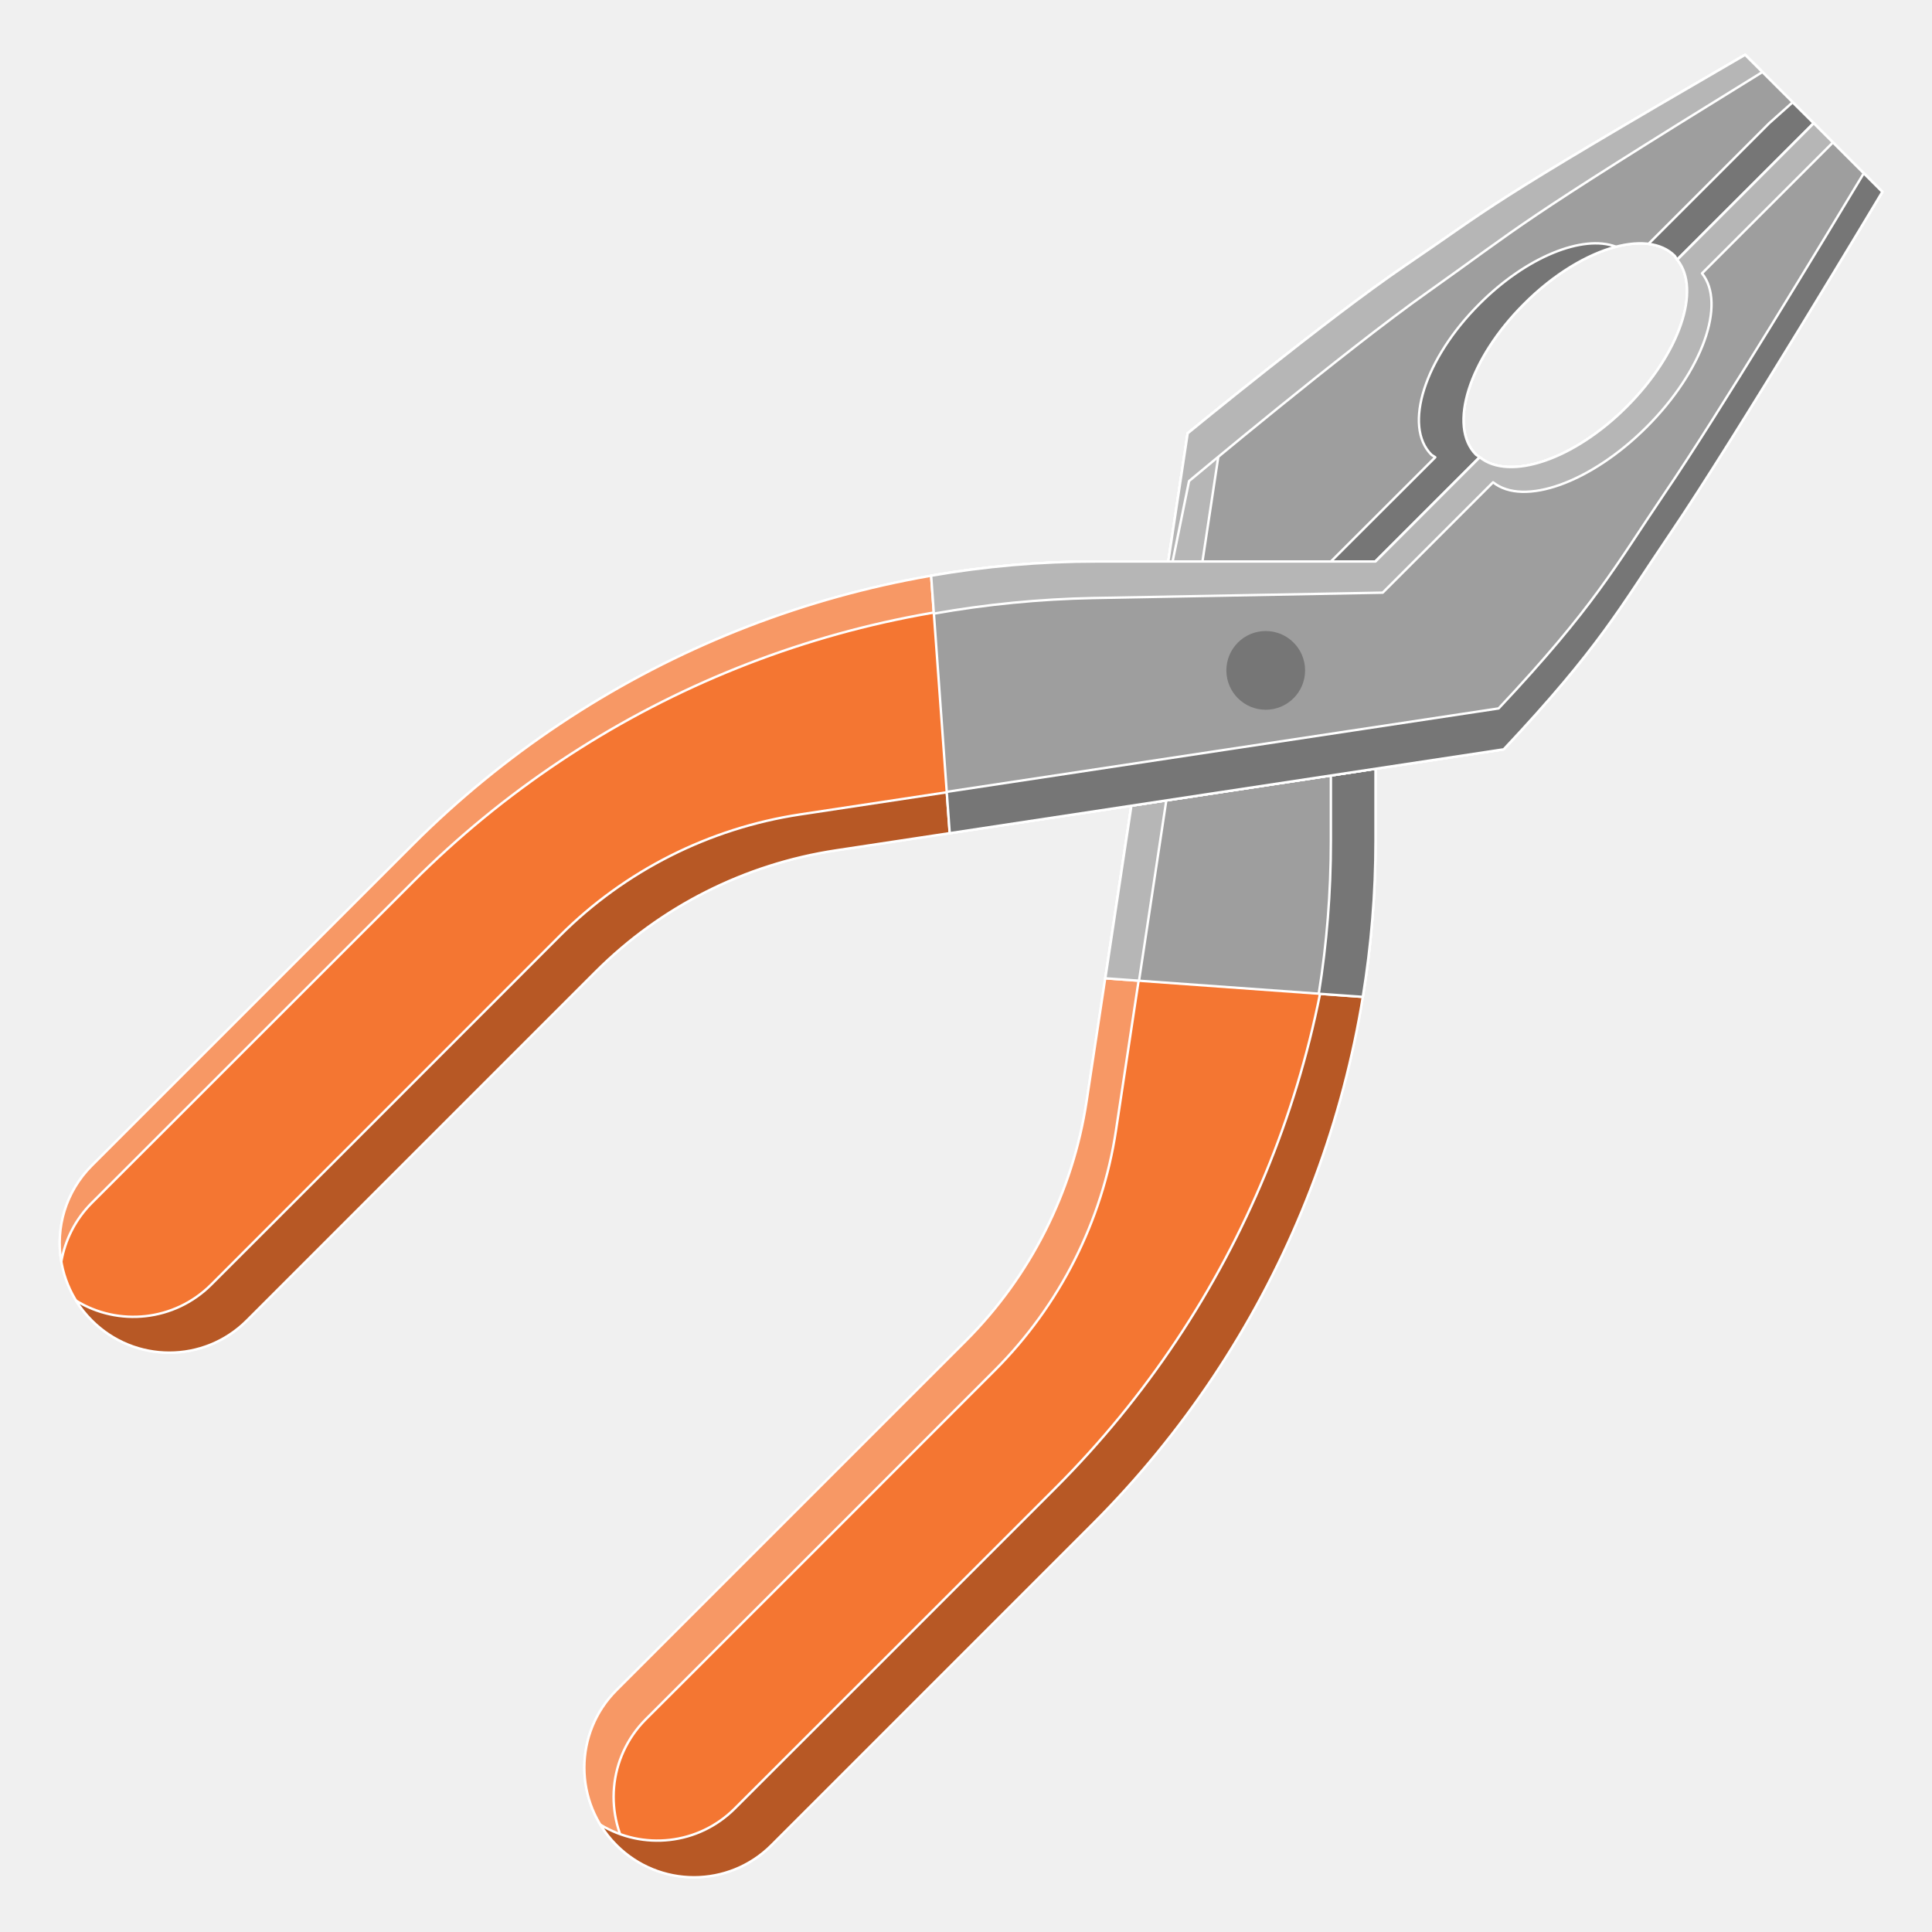
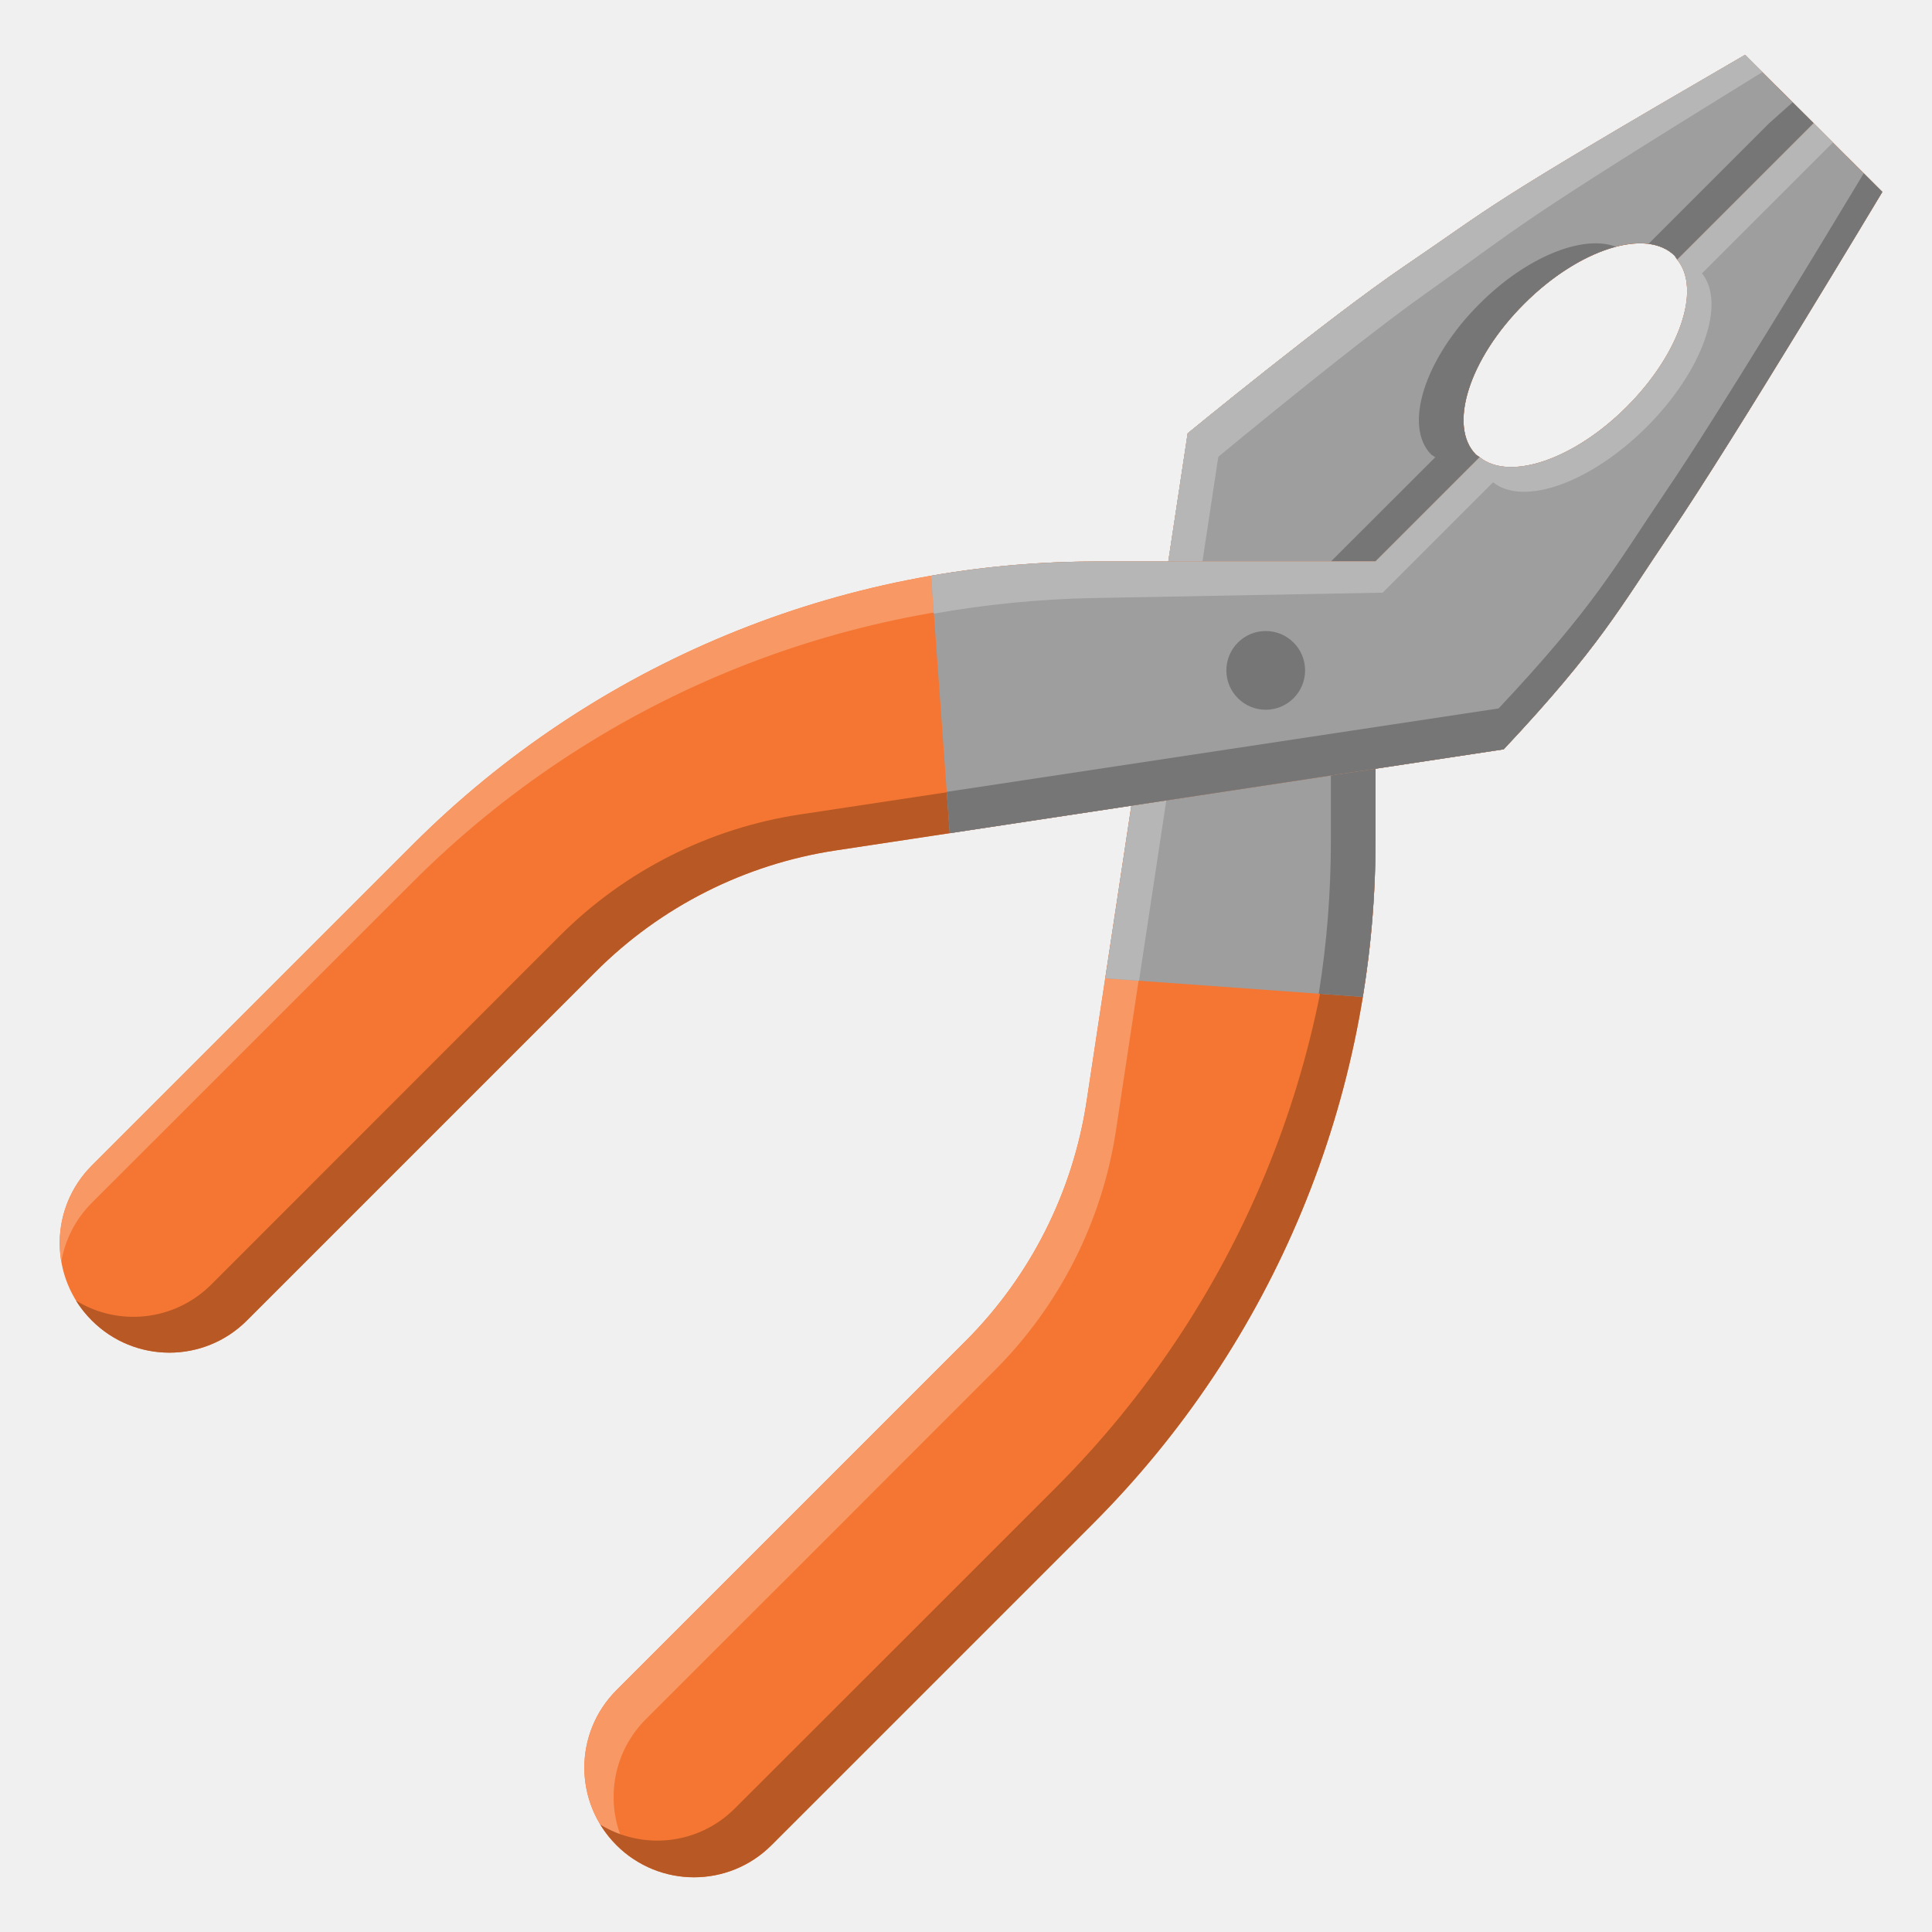
<svg xmlns="http://www.w3.org/2000/svg" fill="#000000" width="800px" height="800px" viewBox="0 -0.5 129 129" style="fill-rule:evenodd;clip-rule:evenodd;stroke-linejoin:round;stroke-miterlimit:2;" version="1.1" xml:space="preserve">
-   <style>
-     path {
-         fill: none;
-       stroke: white;
-       stroke-width: 1;
-       stroke-linejoin: round;
-         vector-effect: non-scaling-stroke;
-     }
-   </style>
  <g transform="matrix(1,0,0,1,-630,0)">
    <g id="pliers-tools-" transform="matrix(1,0,0,1,630.835,0)">
      <rect height="128" style="fill:none;" width="128" x="0" y="0" />
      <g transform="matrix(1,0,0,1,0.0980764,-0.0980764)">
        <g transform="matrix(1,0,0,1,-2818.85,-2621.67)">
          <path d="M2916.72,2651.8L2909.76,2658.76L2909.76,2677.42C2909.76,2694.53 2902.96,2710.94 2890.87,2723.03C2883.08,2730.82 2874.66,2739.24 2869.43,2744.47C2866.57,2747.33 2861.94,2747.33 2859.08,2744.47C2859.08,2744.47 2859.08,2744.47 2859.08,2744.47C2856.22,2741.61 2856.22,2736.98 2859.08,2734.12C2865.26,2727.94 2875.6,2717.6 2882.38,2710.82C2886.72,2706.48 2889.55,2700.87 2890.47,2694.8C2892.81,2679.36 2897.22,2650.2 2897.22,2650.2C2897.22,2650.2 2906.63,2642.48 2911.66,2639.06C2917.87,2634.85 2916.47,2635.35 2934.44,2624.93L2939.02,2629.5L2929.91,2638.61L2929.74,2638.35C2927.85,2636.46 2923.34,2637.89 2919.68,2641.56C2916.01,2645.22 2914.58,2649.73 2916.47,2651.63L2916.72,2651.8Z" style="fill:rgb(244,118,50);" />
        </g>
        <g transform="matrix(1,0,0,1,-2818.85,-2621.67)">
          <path d="M2936.39,2626.88C2918.43,2637.3 2919.82,2636.8 2913.61,2641.01C2908.59,2644.43 2899.17,2652.16 2899.17,2652.16C2899.17,2652.16 2894.76,2681.31 2892.43,2696.75C2891.51,2702.82 2888.67,2708.43 2884.33,2712.77C2877.56,2719.55 2867.21,2729.9 2861.03,2736.07C2858.51,2738.6 2858.21,2742.51 2860.15,2745.36C2859.77,2745.1 2859.41,2744.8 2859.08,2744.47C2859.08,2744.47 2859.08,2744.47 2859.08,2744.47C2856.22,2741.61 2856.22,2736.98 2859.08,2734.12C2865.26,2727.94 2875.6,2717.6 2882.38,2710.82C2886.72,2706.48 2889.55,2700.87 2890.47,2694.8C2892.81,2679.36 2897.22,2650.2 2897.22,2650.2C2897.22,2650.2 2906.63,2642.48 2911.66,2639.06C2917.87,2634.85 2916.47,2635.35 2934.44,2624.93L2936.39,2626.88Z" style="fill:rgb(247,152,101);" />
        </g>
        <g transform="matrix(1,0,0,1,-2818.85,-2621.67)">
          <path d="M2934.44,2624.93L2939.02,2629.5L2929.91,2638.61L2929.74,2638.35C2927.85,2636.46 2923.34,2637.89 2919.68,2641.56C2916.01,2645.22 2914.58,2649.73 2916.47,2651.63L2916.72,2651.8L2909.76,2658.76L2909.76,2677.42C2909.76,2694.53 2902.96,2710.94 2890.87,2723.03C2883.08,2730.82 2874.66,2739.24 2869.43,2744.47C2866.57,2747.33 2861.94,2747.33 2859.08,2744.47C2859.08,2744.47 2859.08,2744.47 2859.08,2744.47C2858.66,2744.05 2858.3,2743.59 2858,2743.1C2860.82,2744.82 2864.54,2744.46 2866.98,2742.02C2872.22,2736.79 2880.63,2728.38 2888.42,2720.59C2900.51,2708.49 2907.31,2692.08 2907.31,2674.97L2907.31,2656.31L2914.28,2649.35L2914.02,2649.18C2912.13,2647.28 2913.56,2642.77 2917.23,2639.11C2920.89,2635.45 2925.4,2634.01 2927.3,2635.91L2927.47,2636.16L2936.57,2627.05L2934.44,2624.93Z" style="fill:rgb(183,88,37);" />
        </g>
        <g transform="matrix(1,0,0,1,-2818.85,-2621.67)">
          <path d="M2916.72,2651.8L2909.76,2658.76L2909.76,2677.42C2909.76,2680.93 2909.47,2684.41 2908.91,2687.83L2891.72,2686.59C2894.1,2670.84 2897.22,2650.2 2897.22,2650.2C2897.22,2650.2 2906.63,2642.48 2911.66,2639.06C2917.87,2634.85 2916.47,2635.35 2934.44,2624.93L2939.02,2629.5L2929.91,2638.61L2929.74,2638.35C2927.85,2636.46 2923.34,2637.89 2919.68,2641.56C2916.01,2645.22 2914.58,2649.73 2916.47,2651.63L2916.72,2651.8Z" style="fill:rgb(158,158,158);" />
        </g>
        <g transform="matrix(1,0,0,1,-2818.85,-2621.67)">
          <path d="M2935.47,2625.95C2918.76,2635.65 2919.95,2635.27 2913.89,2639.39C2908.86,2642.8 2899.45,2650.53 2899.45,2650.53L2893.97,2686.75L2891.72,2686.59C2894.1,2670.84 2897.22,2650.2 2897.22,2650.2C2897.22,2650.2 2906.63,2642.48 2911.66,2639.06C2917.87,2634.85 2916.47,2635.35 2934.44,2624.93L2935.47,2625.95ZM2929.09,2637.88C2929.62,2637.82 2930.13,2637.84 2930.58,2637.94L2929.91,2638.61L2929.74,2638.35C2929.55,2638.16 2929.33,2638 2929.09,2637.88Z" style="fill:rgb(182,182,182);" />
        </g>
        <g transform="matrix(1,0,0,1,-2818.85,-2621.67)">
          <path d="M2935.59,2626.08C2918.65,2636.53 2919.72,2636.18 2913.23,2640.78C2907.71,2644.68 2897.31,2653.39 2897.31,2653.39L2895.1,2664.21L2897.22,2650.2C2897.22,2650.2 2906.63,2642.48 2911.66,2639.06C2917.87,2634.85 2916.47,2635.35 2934.44,2624.93L2935.59,2626.08ZM2930.29,2638.23L2929.91,2638.61L2929.74,2638.35C2929.71,2638.32 2929.68,2638.29 2929.65,2638.26C2929.87,2638.24 2930.09,2638.23 2930.29,2638.23Z" style="fill:rgb(182,182,182);" />
        </g>
        <g transform="matrix(1,0,0,1,-2818.85,-2621.67)">
          <path d="M2905.97,2687.62C2906.51,2684.27 2906.78,2680.86 2906.78,2677.42L2906.78,2658.76L2913.75,2651.8L2913.49,2651.63C2911.6,2649.73 2913.03,2645.22 2916.7,2641.56C2919.84,2638.41 2923.61,2636.91 2925.81,2637.74C2923.88,2638.25 2921.65,2639.58 2919.68,2641.56C2916.01,2645.22 2914.58,2649.73 2916.47,2651.63L2916.72,2651.8L2909.76,2658.76L2909.76,2677.42C2909.76,2680.93 2909.47,2684.41 2908.91,2687.83L2905.97,2687.62ZM2936.04,2629.5L2937.61,2628.1L2939.02,2629.5L2929.91,2638.61L2929.74,2638.35C2929.29,2637.9 2928.69,2637.64 2927.99,2637.55L2936.04,2629.5Z" style="fill:rgb(118,118,118);" />
        </g>
        <g transform="matrix(1,0,0,1,-2818.85,-2621.67)">
          <path d="M2929.91,2638.61L2939.02,2629.5L2943.6,2634.08C2943.6,2634.08 2933.67,2650.66 2929.46,2656.86C2926.05,2661.89 2924.75,2664.45 2918.32,2671.3C2918.32,2671.3 2889.16,2675.71 2873.72,2678.05C2867.65,2678.97 2862.04,2681.8 2857.7,2686.14C2850.92,2692.92 2840.58,2703.26 2834.4,2709.44C2831.54,2712.3 2826.91,2712.3 2824.05,2709.44C2824.05,2709.44 2824.05,2709.44 2824.05,2709.44C2821.19,2706.58 2821.19,2701.95 2824.05,2699.09C2829.28,2693.86 2837.69,2685.45 2845.48,2677.66C2857.58,2665.56 2874,2658.76 2891.11,2658.76L2909.76,2658.76L2916.72,2651.8C2918.71,2653.41 2923.02,2651.95 2926.54,2648.42C2930.06,2644.9 2931.53,2640.59 2929.91,2638.61Z" style="fill:rgb(244,118,50);" />
        </g>
        <g transform="matrix(1,0,0,1,-2818.85,-2621.67)">
          <path d="M2930.41,2642.04C2931.08,2644.25 2929.58,2647.88 2926.54,2650.91C2923.02,2654.44 2918.71,2655.9 2916.72,2654.29L2909.76,2661.25L2891.11,2661.25C2874,2661.25 2857.58,2668.05 2845.48,2680.16C2837.69,2687.94 2829.28,2696.35 2824.05,2701.58C2822.94,2702.69 2822.26,2704.07 2822.01,2705.51C2821.62,2703.25 2822.3,2700.84 2824.05,2699.09C2829.28,2693.86 2837.69,2685.45 2845.48,2677.66C2857.58,2665.56 2874,2658.76 2891.11,2658.76L2909.76,2658.76L2916.72,2651.8C2918.71,2653.41 2923.02,2651.95 2926.54,2648.42C2928.61,2646.36 2929.96,2644.02 2930.41,2642.04ZM2930.56,2640.45C2930.52,2639.73 2930.31,2639.1 2929.91,2638.61L2939.02,2629.5L2943.6,2634.08C2943.6,2634.08 2943.25,2634.66 2942.66,2635.64L2939.02,2631.99L2930.56,2640.45Z" style="fill:rgb(247,152,101);" />
        </g>
        <g transform="matrix(1,0,0,1,-2818.85,-2621.67)">
          <path d="M2943.6,2634.08C2943.6,2634.08 2933.67,2650.66 2929.46,2656.86C2926.05,2661.89 2924.75,2664.45 2918.32,2671.3C2918.32,2671.3 2889.16,2675.71 2873.72,2678.05C2867.65,2678.97 2862.04,2681.8 2857.7,2686.14C2850.92,2692.92 2840.58,2703.26 2834.4,2709.44C2831.54,2712.3 2826.91,2712.3 2824.05,2709.44C2824.05,2709.44 2824.05,2709.44 2824.05,2709.44C2823.64,2709.03 2823.28,2708.58 2822.99,2708.11C2825.81,2709.85 2829.56,2709.49 2832.01,2707.05C2838.18,2700.87 2848.53,2690.52 2855.31,2683.74C2859.64,2679.41 2865.26,2676.57 2871.33,2675.65C2886.76,2673.32 2915.92,2668.91 2915.92,2668.91C2922.35,2662.06 2923.65,2659.49 2927.07,2654.46C2931.28,2648.26 2941.2,2631.69 2941.2,2631.69L2943.6,2634.08Z" style="fill:rgb(183,88,37);" />
        </g>
        <g transform="matrix(1,0,0,1,-2818.85,-2621.67)">
          <path d="M2929.91,2638.61L2939.02,2629.5L2943.6,2634.08C2943.6,2634.08 2933.67,2650.66 2929.46,2656.86C2926.05,2661.89 2924.75,2664.45 2918.32,2671.3L2881.33,2676.9L2880.09,2659.71C2883.7,2659.08 2887.39,2658.76 2891.11,2658.76L2909.76,2658.76L2916.72,2651.8C2918.71,2653.41 2923.02,2651.95 2926.54,2648.42C2930.06,2644.9 2931.53,2640.59 2929.91,2638.61Z" style="fill:rgb(158,158,158);" />
        </g>
        <g transform="matrix(1,0,0,1,-2818.85,-2621.67)">
          <path d="M2940.3,2630.78L2931.56,2639.52C2933.19,2641.55 2931.59,2646.05 2927.87,2649.77C2924.14,2653.5 2919.64,2655.1 2917.61,2653.47L2910.24,2660.84C2910.24,2660.84 2901.11,2661.01 2890.89,2661.2C2887.31,2661.27 2883.76,2661.62 2880.27,2662.24L2880.09,2659.71C2883.7,2659.08 2887.39,2658.76 2891.11,2658.76L2909.76,2658.76L2916.72,2651.8C2918.71,2653.41 2923.02,2651.95 2926.54,2648.42C2930.06,2644.9 2931.53,2640.59 2929.91,2638.61L2939.02,2629.5L2940.3,2630.78Z" style="fill:rgb(182,182,182);" />
        </g>
        <g transform="matrix(1,0,0,1,-2818.85,-2621.67)">
          <path d="M2942.36,2632.84L2943.6,2634.08C2943.6,2634.08 2933.67,2650.66 2929.46,2656.86C2926.05,2661.89 2924.75,2664.45 2918.32,2671.3L2881.33,2676.9L2881.13,2674.14L2917.98,2668.57C2924.41,2661.72 2925.71,2659.16 2929.12,2654.12C2932.57,2649.06 2939.82,2637.06 2942.36,2632.84Z" style="fill:rgb(118,118,118);" />
        </g>
        <g transform="matrix(1,0,0,1,-2818.85,-2621.67)">
          <circle cx="2902.43" cy="2666.03" r="2.628" style="fill:rgb(118,118,118);" />
        </g>
      </g>
    </g>
  </g>
</svg>
